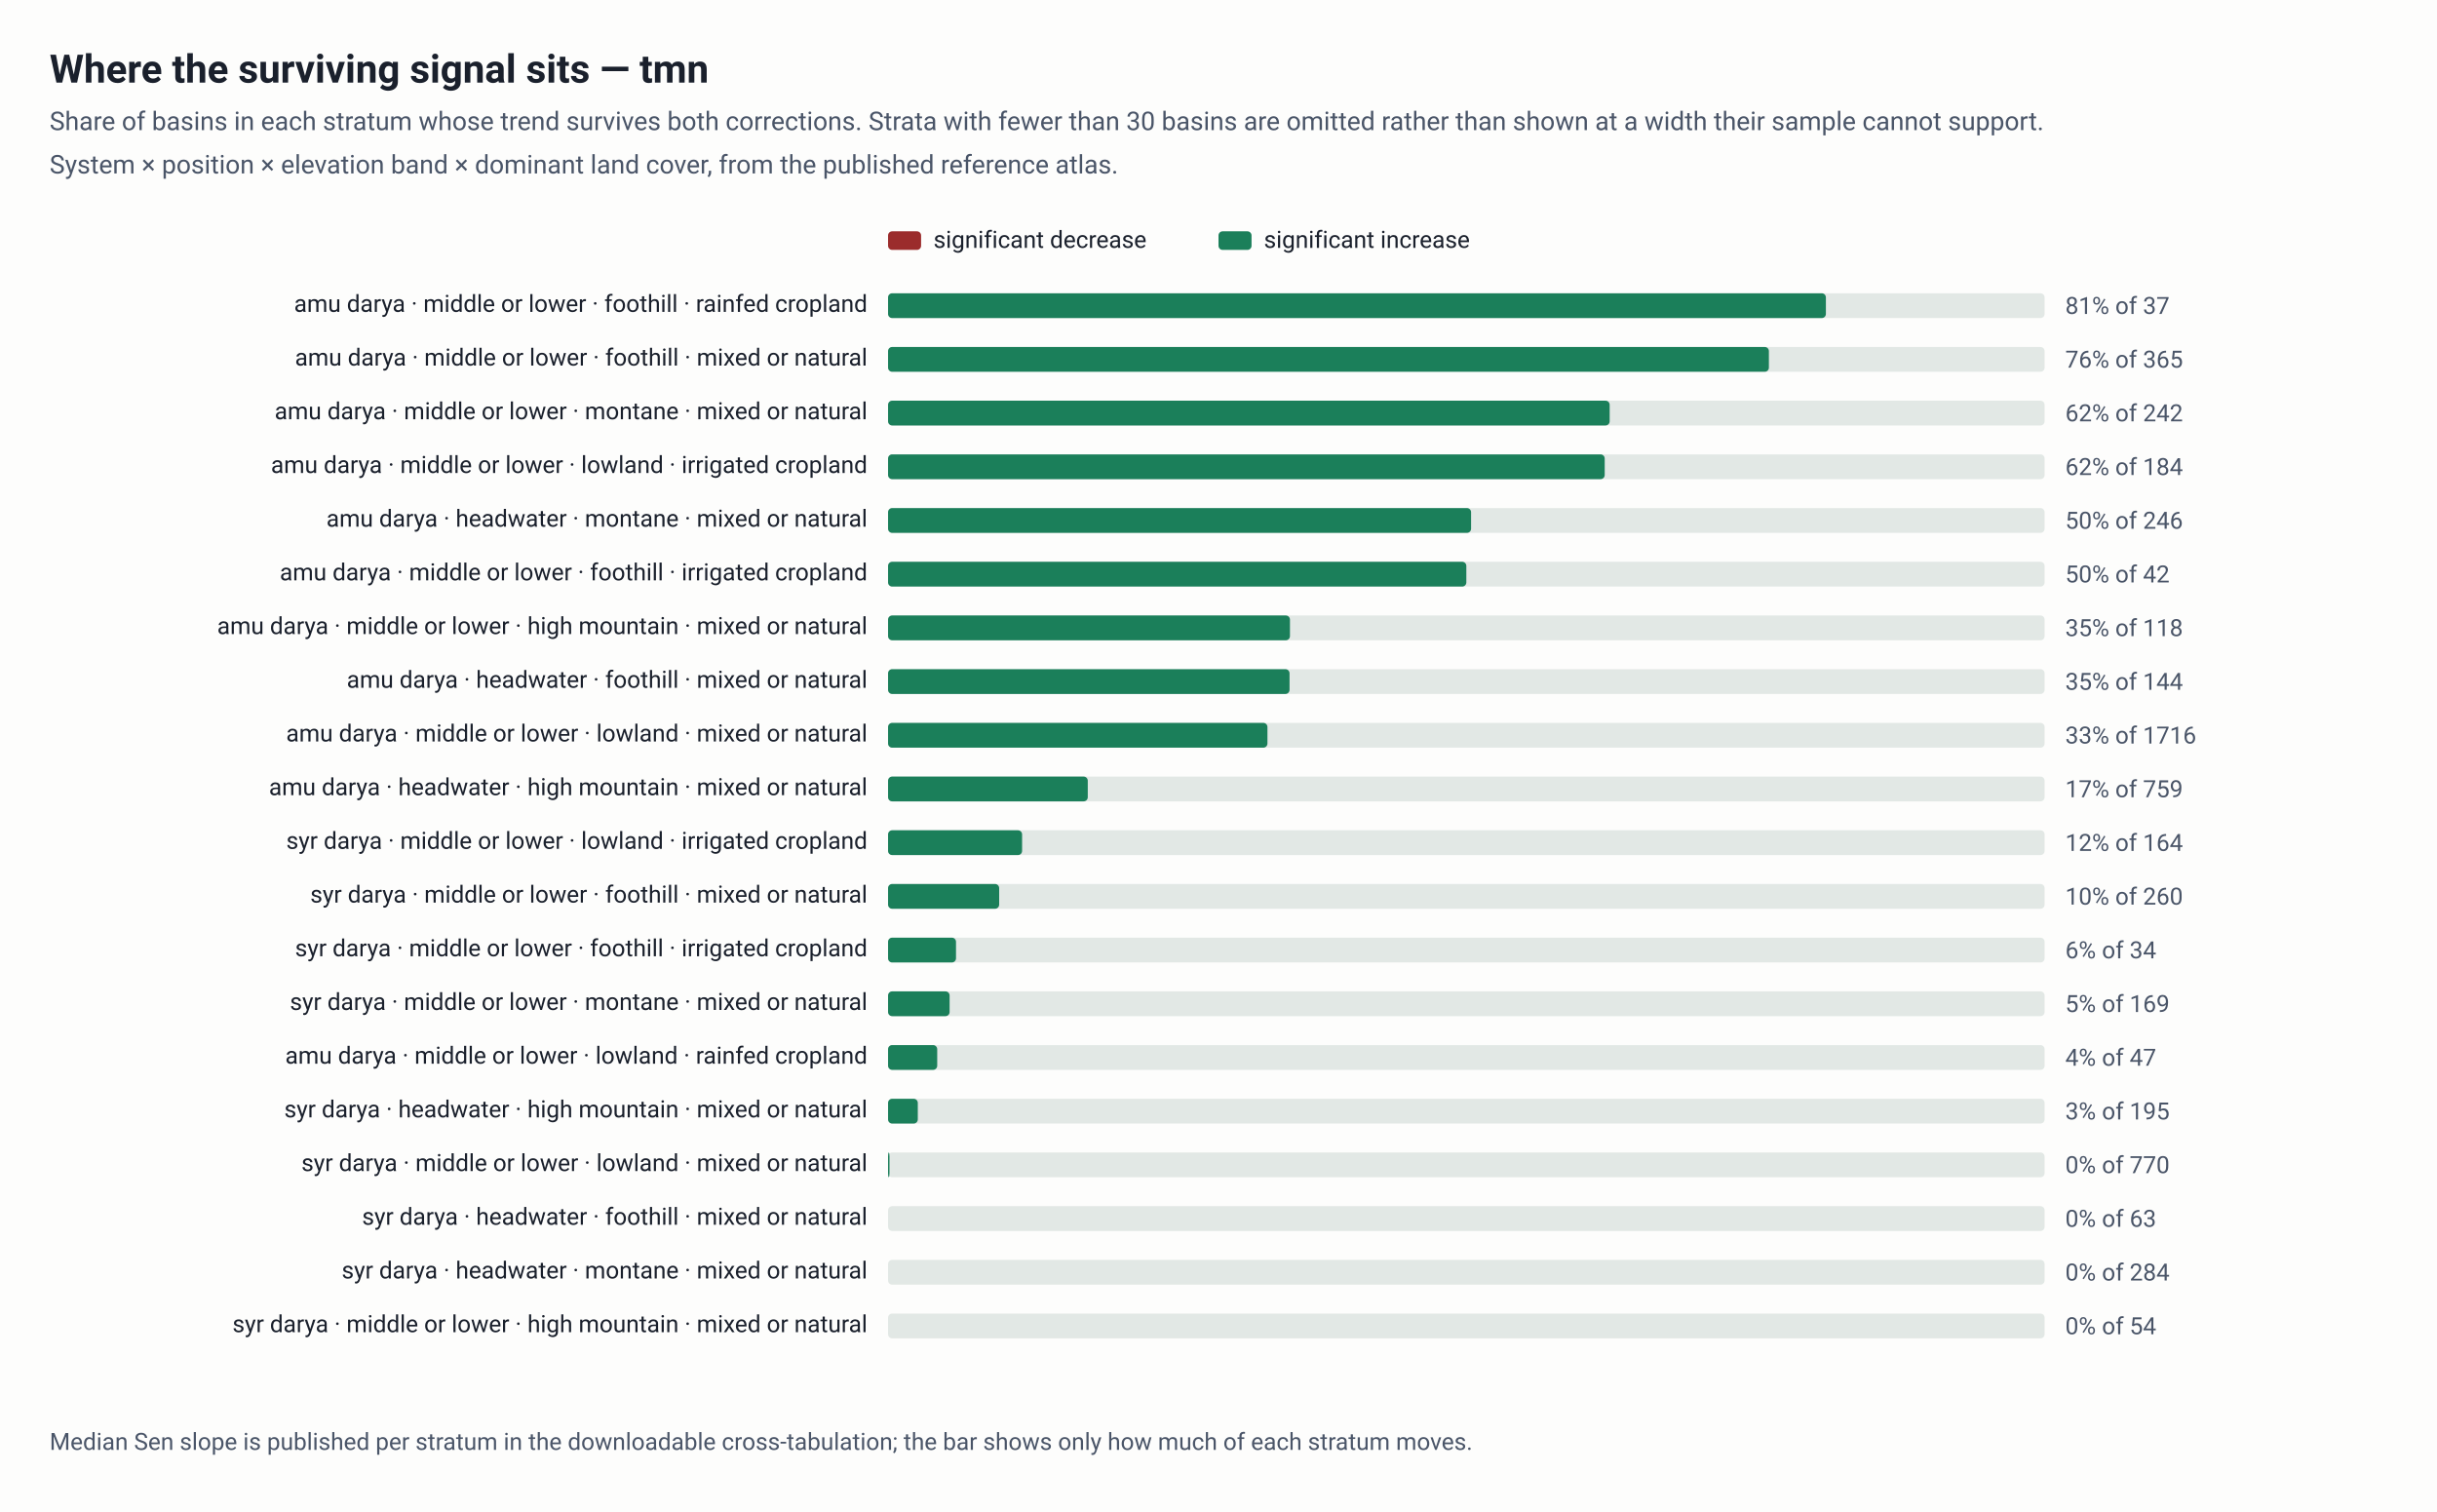
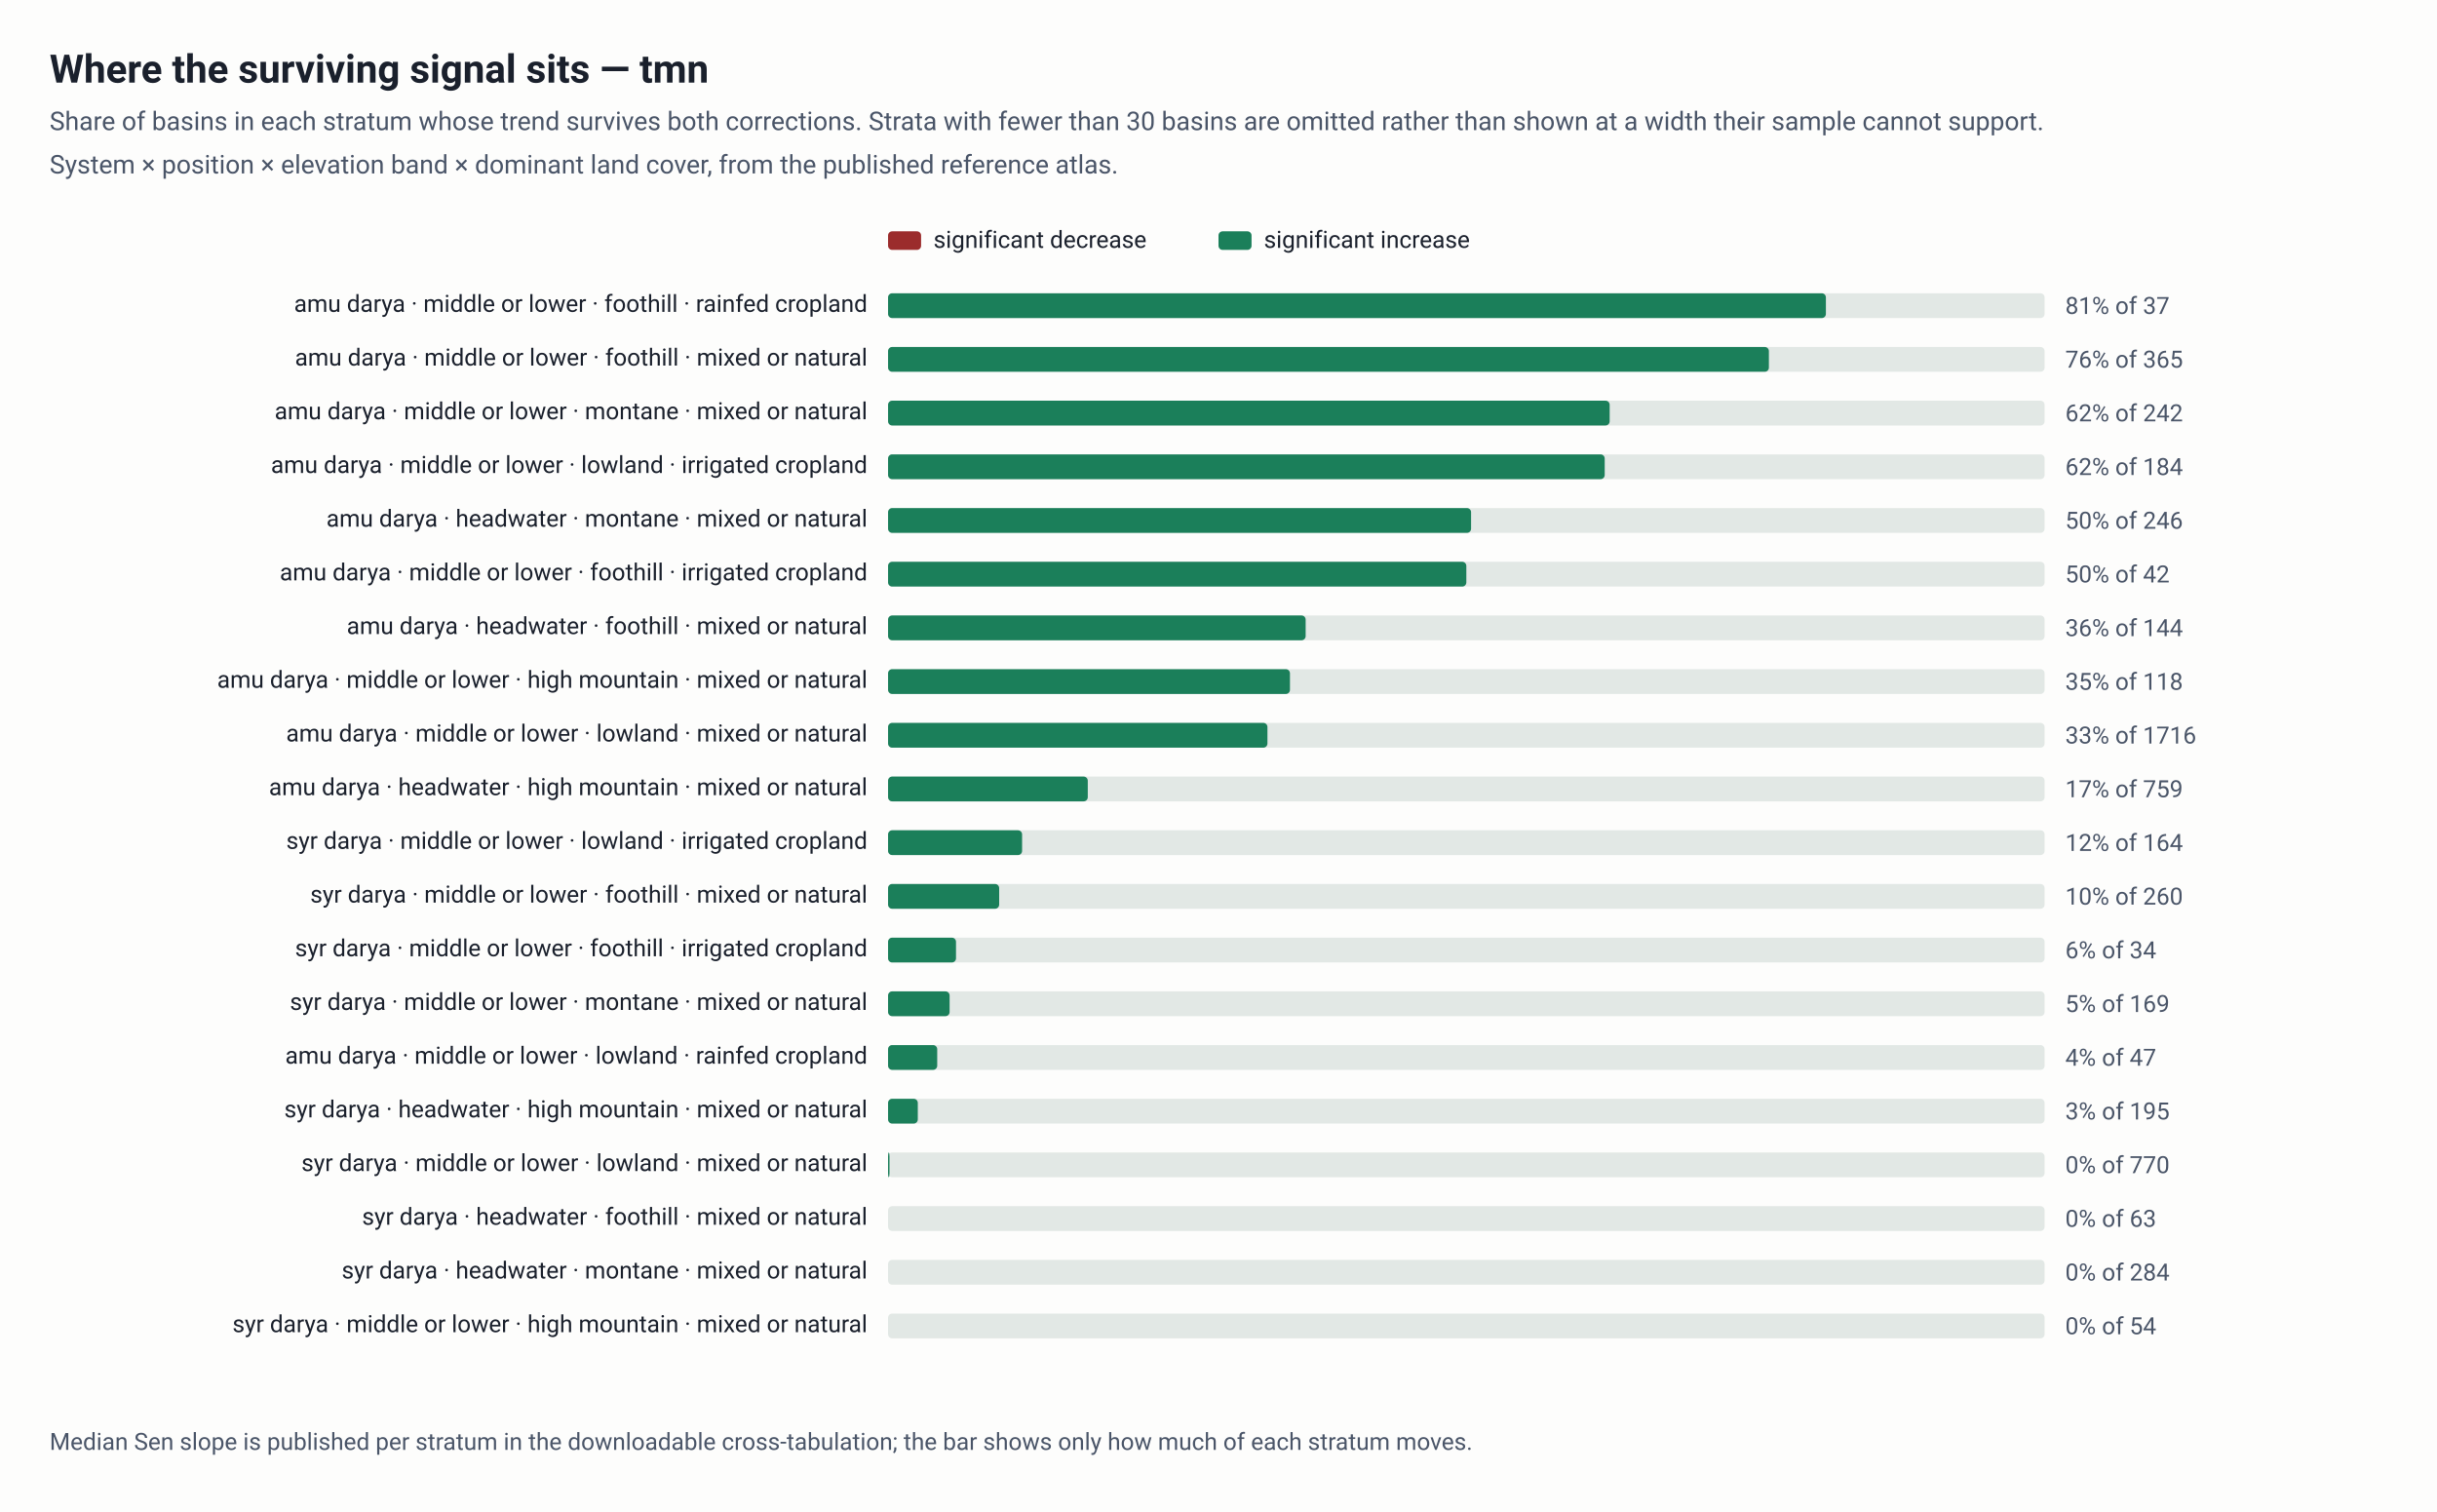
<svg xmlns="http://www.w3.org/2000/svg" viewBox="0 0 1180 732" font-family="system-ui, -apple-system, Segoe UI, Roboto, sans-serif">
  <rect width="1180" height="732" fill="#fdfdfc" />
  <text x="24" y="40" font-size="19" font-weight="650" fill="#1a202c">Where the surviving signal sits — tmn</text>
  <text x="24" y="63" font-size="12.5" fill="#4a5568">Share of basins in each stratum whose trend survives both corrections. Strata with fewer than 30 basins are omitted rather than shown at a width their sample cannot support.</text>
  <text x="24" y="84" font-size="12.5" fill="#4a5568">System × position × elevation band × dominant land cover, from the published reference atlas.</text>
  <rect x="430" y="112" width="16" height="9" rx="2" fill="#9b2c2c" />
  <text x="452" y="120" font-size="11.5" fill="#1a202c">significant decrease</text>
  <rect x="590" y="112" width="16" height="9" rx="2" fill="#1b7f5a" />
  <text x="612" y="120" font-size="11.5" fill="#1a202c">significant increase</text>
  <text x="420" y="151" text-anchor="end" font-size="11.5" fill="#1a202c">amu darya · middle or lower · foothill · rainfed cropland</text>
  <rect x="430" y="142" width="560" height="12" rx="2" fill="#e2e8e5" />
  <rect x="430.0" y="142" width="454.1" height="12" rx="2" fill="#1b7f5a" />
  <text x="1000" y="152" font-size="11.5" fill="#4a5568">81% of 37</text>
  <text x="420" y="177" text-anchor="end" font-size="11.5" fill="#1a202c">amu darya · middle or lower · foothill · mixed or natural</text>
  <rect x="430" y="168" width="560" height="12" rx="2" fill="#e2e8e5" />
  <rect x="430.0" y="168" width="426.5" height="12" rx="2" fill="#1b7f5a" />
  <text x="1000" y="178" font-size="11.5" fill="#4a5568">76% of 365</text>
  <text x="420" y="203" text-anchor="end" font-size="11.5" fill="#1a202c">amu darya · middle or lower · montane · mixed or natural</text>
  <rect x="430" y="194" width="560" height="12" rx="2" fill="#e2e8e5" />
  <rect x="430.0" y="194" width="349.4" height="12" rx="2" fill="#1b7f5a" />
  <text x="1000" y="204" font-size="11.5" fill="#4a5568">62% of 242</text>
  <text x="420" y="229" text-anchor="end" font-size="11.5" fill="#1a202c">amu darya · middle or lower · lowland · irrigated cropland</text>
  <rect x="430" y="220" width="560" height="12" rx="2" fill="#e2e8e5" />
  <rect x="430.0" y="220" width="347.0" height="12" rx="2" fill="#1b7f5a" />
  <text x="1000" y="230" font-size="11.5" fill="#4a5568">62% of 184</text>
  <text x="420" y="255" text-anchor="end" font-size="11.5" fill="#1a202c">amu darya · headwater · montane · mixed or natural</text>
  <rect x="430" y="246" width="560" height="12" rx="2" fill="#e2e8e5" />
  <rect x="430.0" y="246" width="282.3" height="12" rx="2" fill="#1b7f5a" />
  <text x="1000" y="256" font-size="11.5" fill="#4a5568">50% of 246</text>
  <text x="420" y="281" text-anchor="end" font-size="11.5" fill="#1a202c">amu darya · middle or lower · foothill · irrigated cropland</text>
  <rect x="430" y="272" width="560" height="12" rx="2" fill="#e2e8e5" />
  <rect x="430.0" y="272" width="280.0" height="12" rx="2" fill="#1b7f5a" />
  <text x="1000" y="282" font-size="11.5" fill="#4a5568">50% of 42</text>
-   <text x="420" y="307" text-anchor="end" font-size="11.5" fill="#1a202c">amu darya · middle or lower · high mountain · mixed or natural</text>
+   <text x="420" y="307" text-anchor="end" font-size="11.5" fill="#1a202c">amu darya · headwater · foothill · mixed or natural</text>
  <rect x="430" y="298" width="560" height="12" rx="2" fill="#e2e8e5" />
-   <rect x="430.0" y="298" width="194.6" height="12" rx="2" fill="#1b7f5a" />
-   <text x="1000" y="308" font-size="11.5" fill="#4a5568">35% of 118</text>
-   <text x="420" y="333" text-anchor="end" font-size="11.5" fill="#1a202c">amu darya · headwater · foothill · mixed or natural</text>
+   <rect x="430.0" y="298" width="202.2" height="12" rx="2" fill="#1b7f5a" />
+   <text x="1000" y="308" font-size="11.5" fill="#4a5568">36% of 144</text>
+   <text x="420" y="333" text-anchor="end" font-size="11.5" fill="#1a202c">amu darya · middle or lower · high mountain · mixed or natural</text>
  <rect x="430" y="324" width="560" height="12" rx="2" fill="#e2e8e5" />
-   <rect x="430.0" y="324" width="194.4" height="12" rx="2" fill="#1b7f5a" />
-   <text x="1000" y="334" font-size="11.5" fill="#4a5568">35% of 144</text>
+   <rect x="430.0" y="324" width="194.6" height="12" rx="2" fill="#1b7f5a" />
+   <text x="1000" y="334" font-size="11.5" fill="#4a5568">35% of 118</text>
  <text x="420" y="359" text-anchor="end" font-size="11.5" fill="#1a202c">amu darya · middle or lower · lowland · mixed or natural</text>
  <rect x="430" y="350" width="560" height="12" rx="2" fill="#e2e8e5" />
  <rect x="430.0" y="350" width="183.7" height="12" rx="2" fill="#1b7f5a" />
  <text x="1000" y="360" font-size="11.5" fill="#4a5568">33% of 1716</text>
  <text x="420" y="385" text-anchor="end" font-size="11.5" fill="#1a202c">amu darya · headwater · high mountain · mixed or natural</text>
  <rect x="430" y="376" width="560" height="12" rx="2" fill="#e2e8e5" />
  <rect x="430.0" y="376" width="96.7" height="12" rx="2" fill="#1b7f5a" />
  <text x="1000" y="386" font-size="11.5" fill="#4a5568">17% of 759</text>
  <text x="420" y="411" text-anchor="end" font-size="11.5" fill="#1a202c">syr darya · middle or lower · lowland · irrigated cropland</text>
  <rect x="430" y="402" width="560" height="12" rx="2" fill="#e2e8e5" />
  <rect x="430.0" y="402" width="64.9" height="12" rx="2" fill="#1b7f5a" />
  <text x="1000" y="412" font-size="11.5" fill="#4a5568">12% of 164</text>
  <text x="420" y="437" text-anchor="end" font-size="11.5" fill="#1a202c">syr darya · middle or lower · foothill · mixed or natural</text>
  <rect x="430" y="428" width="560" height="12" rx="2" fill="#e2e8e5" />
  <rect x="430.0" y="428" width="53.8" height="12" rx="2" fill="#1b7f5a" />
  <text x="1000" y="438" font-size="11.5" fill="#4a5568">10% of 260</text>
  <text x="420" y="463" text-anchor="end" font-size="11.5" fill="#1a202c">syr darya · middle or lower · foothill · irrigated cropland</text>
  <rect x="430" y="454" width="560" height="12" rx="2" fill="#e2e8e5" />
  <rect x="430.0" y="454" width="32.9" height="12" rx="2" fill="#1b7f5a" />
  <text x="1000" y="464" font-size="11.5" fill="#4a5568">6% of 34</text>
  <text x="420" y="489" text-anchor="end" font-size="11.5" fill="#1a202c">syr darya · middle or lower · montane · mixed or natural</text>
  <rect x="430" y="480" width="560" height="12" rx="2" fill="#e2e8e5" />
  <rect x="430.0" y="480" width="29.8" height="12" rx="2" fill="#1b7f5a" />
  <text x="1000" y="490" font-size="11.5" fill="#4a5568">5% of 169</text>
  <text x="420" y="515" text-anchor="end" font-size="11.5" fill="#1a202c">amu darya · middle or lower · lowland · rainfed cropland</text>
  <rect x="430" y="506" width="560" height="12" rx="2" fill="#e2e8e5" />
  <rect x="430.0" y="506" width="23.8" height="12" rx="2" fill="#1b7f5a" />
  <text x="1000" y="516" font-size="11.5" fill="#4a5568">4% of 47</text>
  <text x="420" y="541" text-anchor="end" font-size="11.5" fill="#1a202c">syr darya · headwater · high mountain · mixed or natural</text>
  <rect x="430" y="532" width="560" height="12" rx="2" fill="#e2e8e5" />
  <rect x="430.0" y="532" width="14.4" height="12" rx="2" fill="#1b7f5a" />
  <text x="1000" y="542" font-size="11.5" fill="#4a5568">3% of 195</text>
  <text x="420" y="567" text-anchor="end" font-size="11.5" fill="#1a202c">syr darya · middle or lower · lowland · mixed or natural</text>
  <rect x="430" y="558" width="560" height="12" rx="2" fill="#e2e8e5" />
  <rect x="430.0" y="558" width="0.7" height="12" rx="2" fill="#1b7f5a" />
  <text x="1000" y="568" font-size="11.5" fill="#4a5568">0% of 770</text>
  <text x="420" y="593" text-anchor="end" font-size="11.5" fill="#1a202c">syr darya · headwater · foothill · mixed or natural</text>
  <rect x="430" y="584" width="560" height="12" rx="2" fill="#e2e8e5" />
  <text x="1000" y="594" font-size="11.5" fill="#4a5568">0% of 63</text>
  <text x="420" y="619" text-anchor="end" font-size="11.5" fill="#1a202c">syr darya · headwater · montane · mixed or natural</text>
  <rect x="430" y="610" width="560" height="12" rx="2" fill="#e2e8e5" />
  <text x="1000" y="620" font-size="11.5" fill="#4a5568">0% of 284</text>
  <text x="420" y="645" text-anchor="end" font-size="11.5" fill="#1a202c">syr darya · middle or lower · high mountain · mixed or natural</text>
  <rect x="430" y="636" width="560" height="12" rx="2" fill="#e2e8e5" />
  <text x="1000" y="646" font-size="11.5" fill="#4a5568">0% of 54</text>
  <text x="24" y="702" font-size="11.5" fill="#4a5568">Median Sen slope is published per stratum in the downloadable cross-tabulation; the bar shows only how much of each stratum moves.</text>
</svg>
